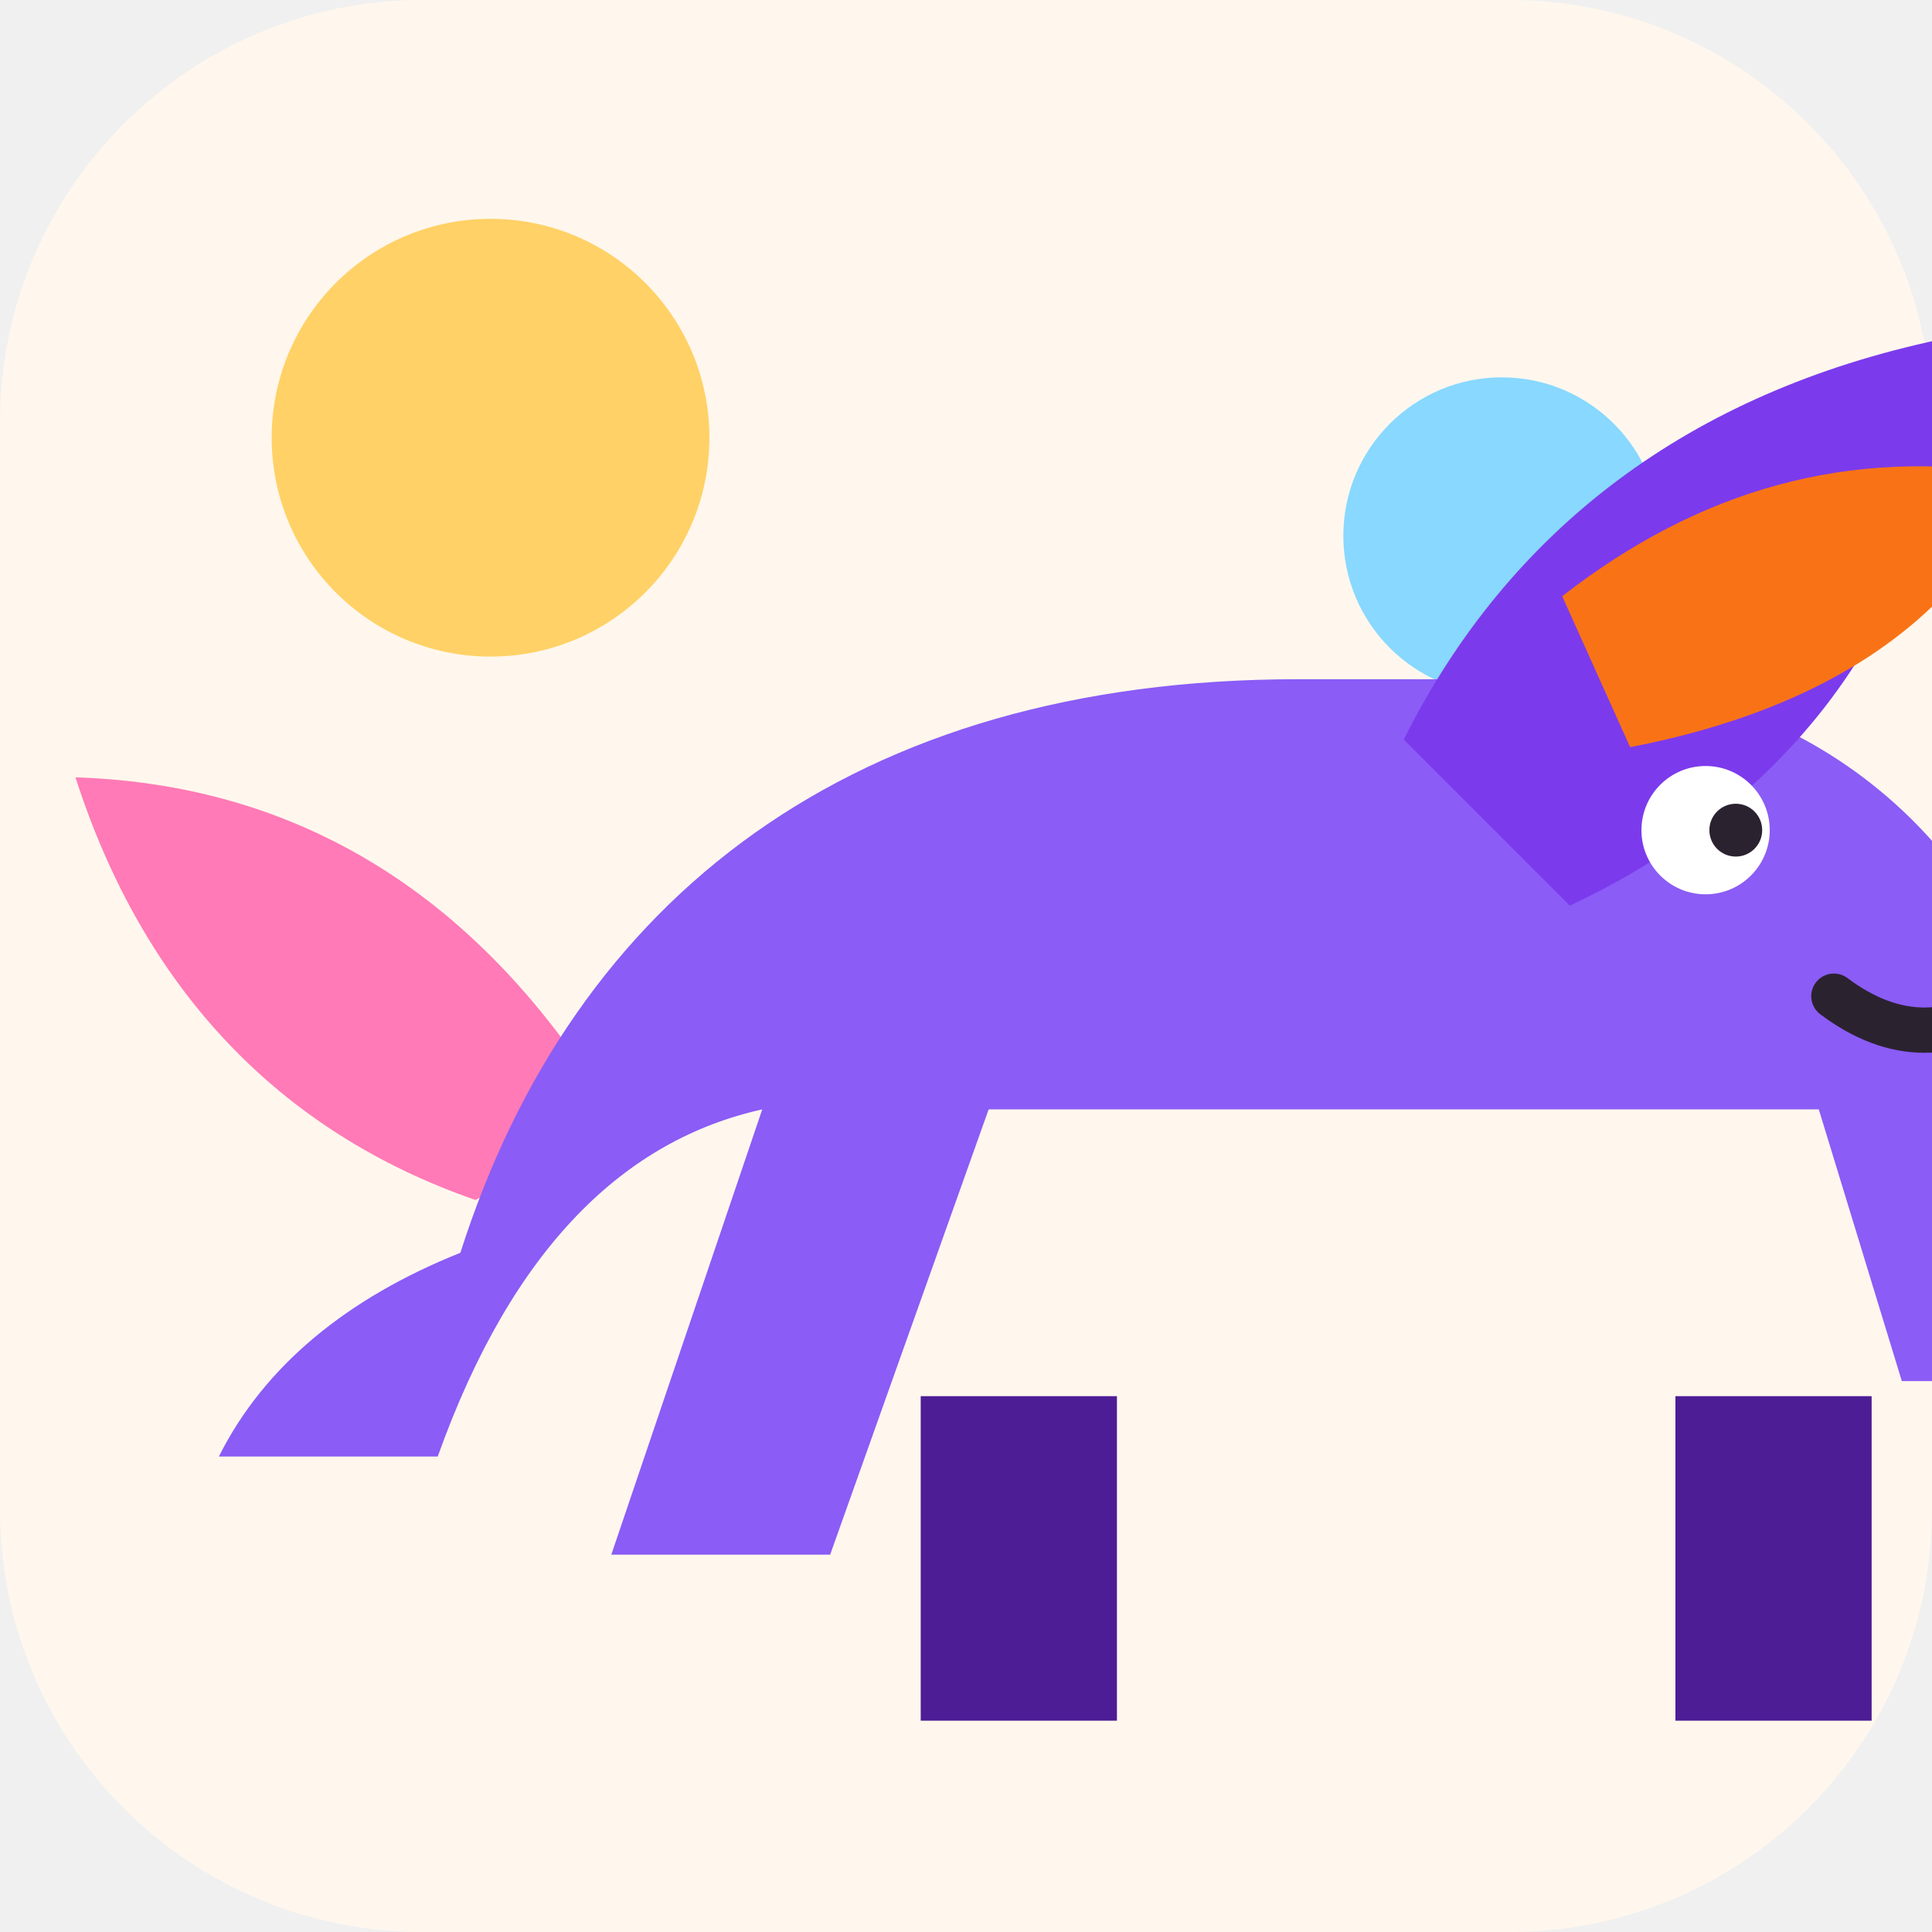
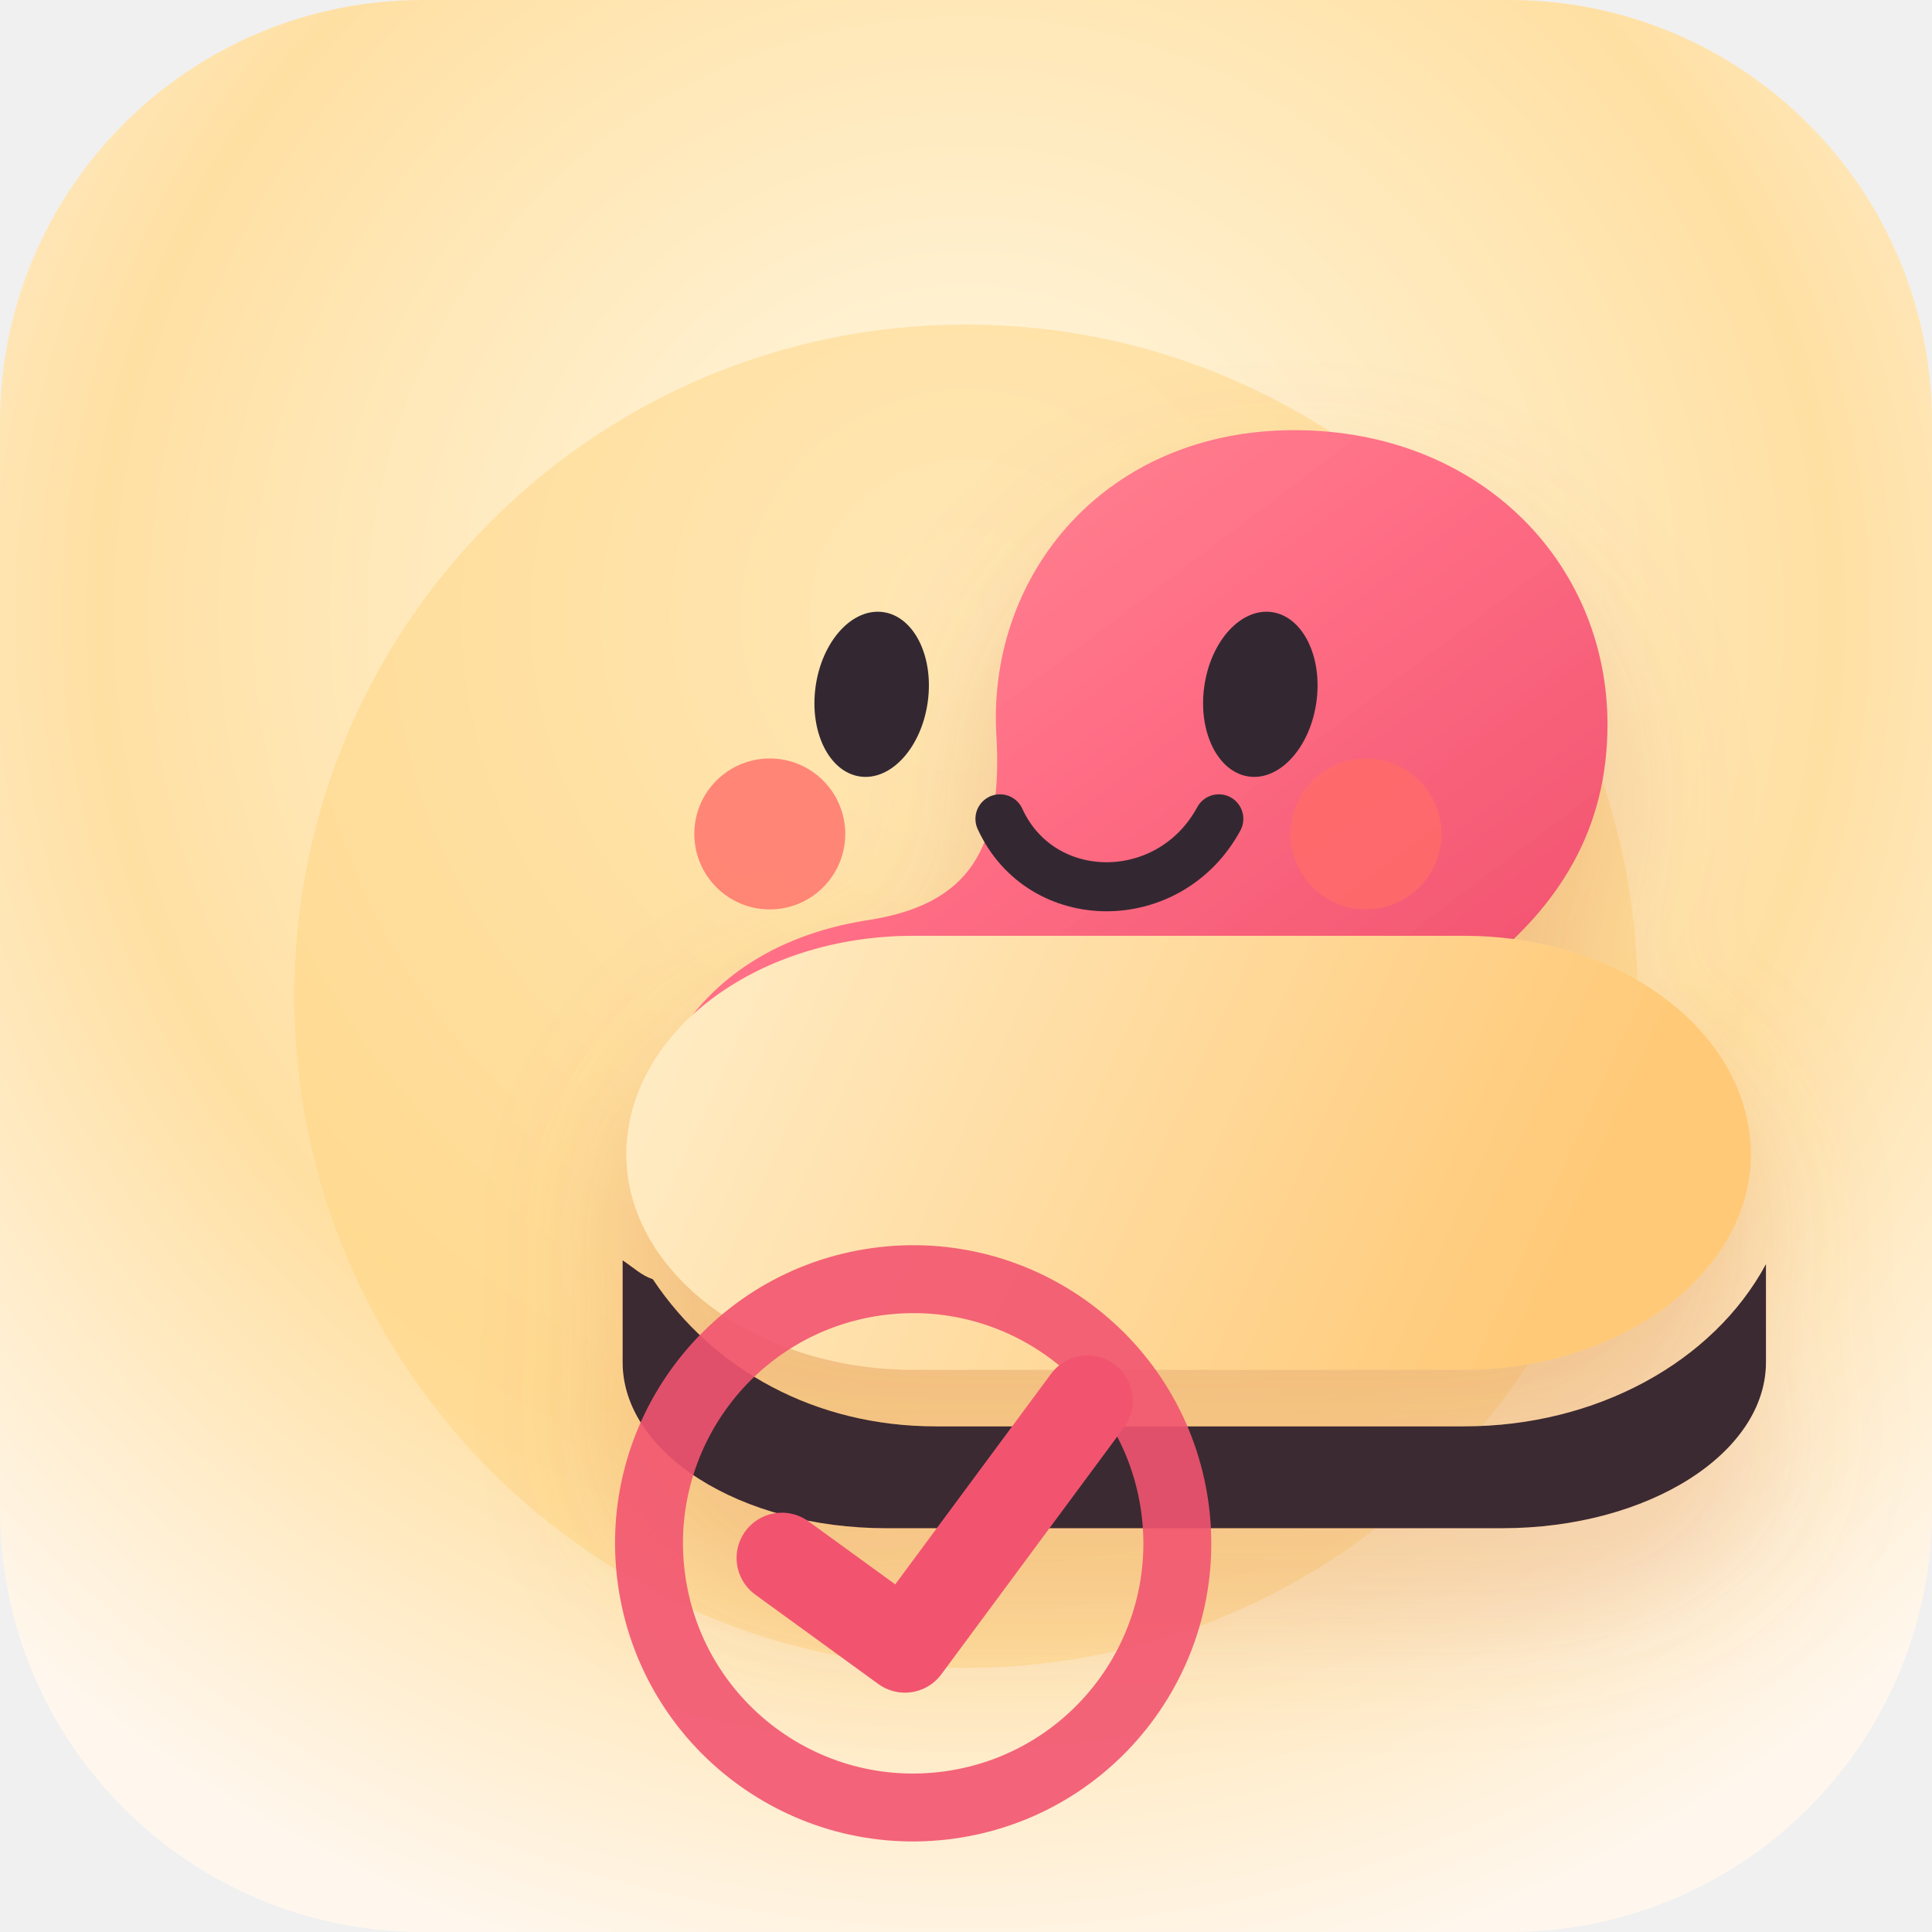
- <svg xmlns="http://www.w3.org/2000/svg" viewBox="0 0 512 512">
-   <rect width="512" height="512" rx="112" fill="#fff7ed" />
-   <circle cx="130" cy="116" r="58" fill="#ffd166" />
-   <circle cx="398" cy="142" r="42" fill="#88d8ff" />
-   <path d="M126 318c-52-18-88-56-106-112 62 2 110 34 144 92Z" fill="#ff7ab6" />
-   <path d="M122 332c30-94 104-152 222-152h70c62 0 114 40 128 102l18 84h-56l-22-72H262l-42 118h-58l40-118c-36 8-66 36-86 92H58c12-24 34-42 64-54Z" fill="#8b5cf6" />
-   <path d="M372 196c28-56 76-92 142-106 4 64-34 120-98 150Z" fill="#7c3aed" />
-   <path d="M414 158c36-28 76-40 122-32-16 38-52 62-104 72Z" fill="#f97316" />
-   <path d="M244 370h52v86h-52zM444 370h52v86h-52z" fill="#4c1d95" />
-   <circle cx="452" cy="220" r="17" fill="#fff" />
-   <circle cx="460" cy="220" r="7" fill="#2b2230" />
-   <path d="M486 264c16 12 32 12 48 0" fill="none" stroke="#2b2230" stroke-linecap="round" stroke-width="12" />
+ <svg xmlns="http://www.w3.org/2000/svg" viewBox="0 0 512 512" role="img" aria-label="Smiling stamp app icon">
+   <defs>
+     <radialGradient id="bg" cx="50%" cy="32%" r="72%">
+       <stop offset="0%" stop-color="#fff9e8" />
+       <stop offset="62%" stop-color="#ffe0a3" />
+       <stop offset="100%" stop-color="#fff7ed" />
+     </radialGradient>
+     <linearGradient id="stampPink" x1="158" y1="74" x2="338" y2="312" gradientUnits="userSpaceOnUse">
+       <stop offset="0%" stop-color="#ff9a9e" />
+       <stop offset="58%" stop-color="#ff6f86" />
+       <stop offset="100%" stop-color="#f25470" />
+     </linearGradient>
+     <linearGradient id="cream" x1="105" y1="260" x2="390" y2="390" gradientUnits="userSpaceOnUse">
+       <stop offset="0%" stop-color="#fff5d9" />
+       <stop offset="100%" stop-color="#ffc977" />
+     </linearGradient>
+     <filter id="softShadow" x="-20%" y="-20%" width="140%" height="150%">
+       <feDropShadow dx="0" dy="20" stdDeviation="18" flood-color="#cc6b46" flood-opacity=".28" />
+     </filter>
+   </defs>
+   <rect width="512" height="512" rx="112" fill="url(#bg)" />
+   <circle cx="256" cy="264" r="178" fill="#ffd47d" opacity=".48" />
+   <g filter="url(#softShadow)">
+     <path d="M177 279c10-19 28-31 52-35 28-4 37-19 35-50-2-42 29-80 79-80 49 0 83 35 83 78 0 28-13 48-33 64-17 14-25 30-26 51l-1 33H190Z" fill="url(#stampPink)" />
+     <path d="M166 306c0-32 34-58 76-58h146c42 0 76 26 76 58 0 31-34 57-76 57H242c-42 0-76-26-76-57Z" fill="url(#cream)" />
+     <path d="M173 339c16 24 43 39 75 39h140c35 0 66-17 80-43v26c0 24-31 44-70 44H235c-39 0-70-20-70-44v-27c3 2 5 4 8 5Z" fill="#3b2b33" />
+   </g>
+   <ellipse cx="231" cy="184" rx="15" ry="22" fill="#332832" transform="rotate(8 231 184)" />
+   <ellipse cx="334" cy="184" rx="15" ry="22" fill="#332832" transform="rotate(8 334 184)" />
+   <circle cx="204" cy="221" r="20" fill="#ff6b68" opacity=".78" />
+   <circle cx="362" cy="221" r="20" fill="#ff6b68" opacity=".78" />
+   <path d="M265 217c11 24 45 24 58 0" fill="none" stroke="#332832" stroke-width="13" stroke-linecap="round" />
+   <g transform="rotate(-8 242 409)">
+     <circle cx="242" cy="409" r="70" fill="none" stroke="#f25470" stroke-width="18" opacity=".9" />
+     <path d="M207 408l29 28 57-58" fill="none" stroke="#f25470" stroke-width="24" stroke-linecap="round" stroke-linejoin="round" />
+   </g>
</svg>
